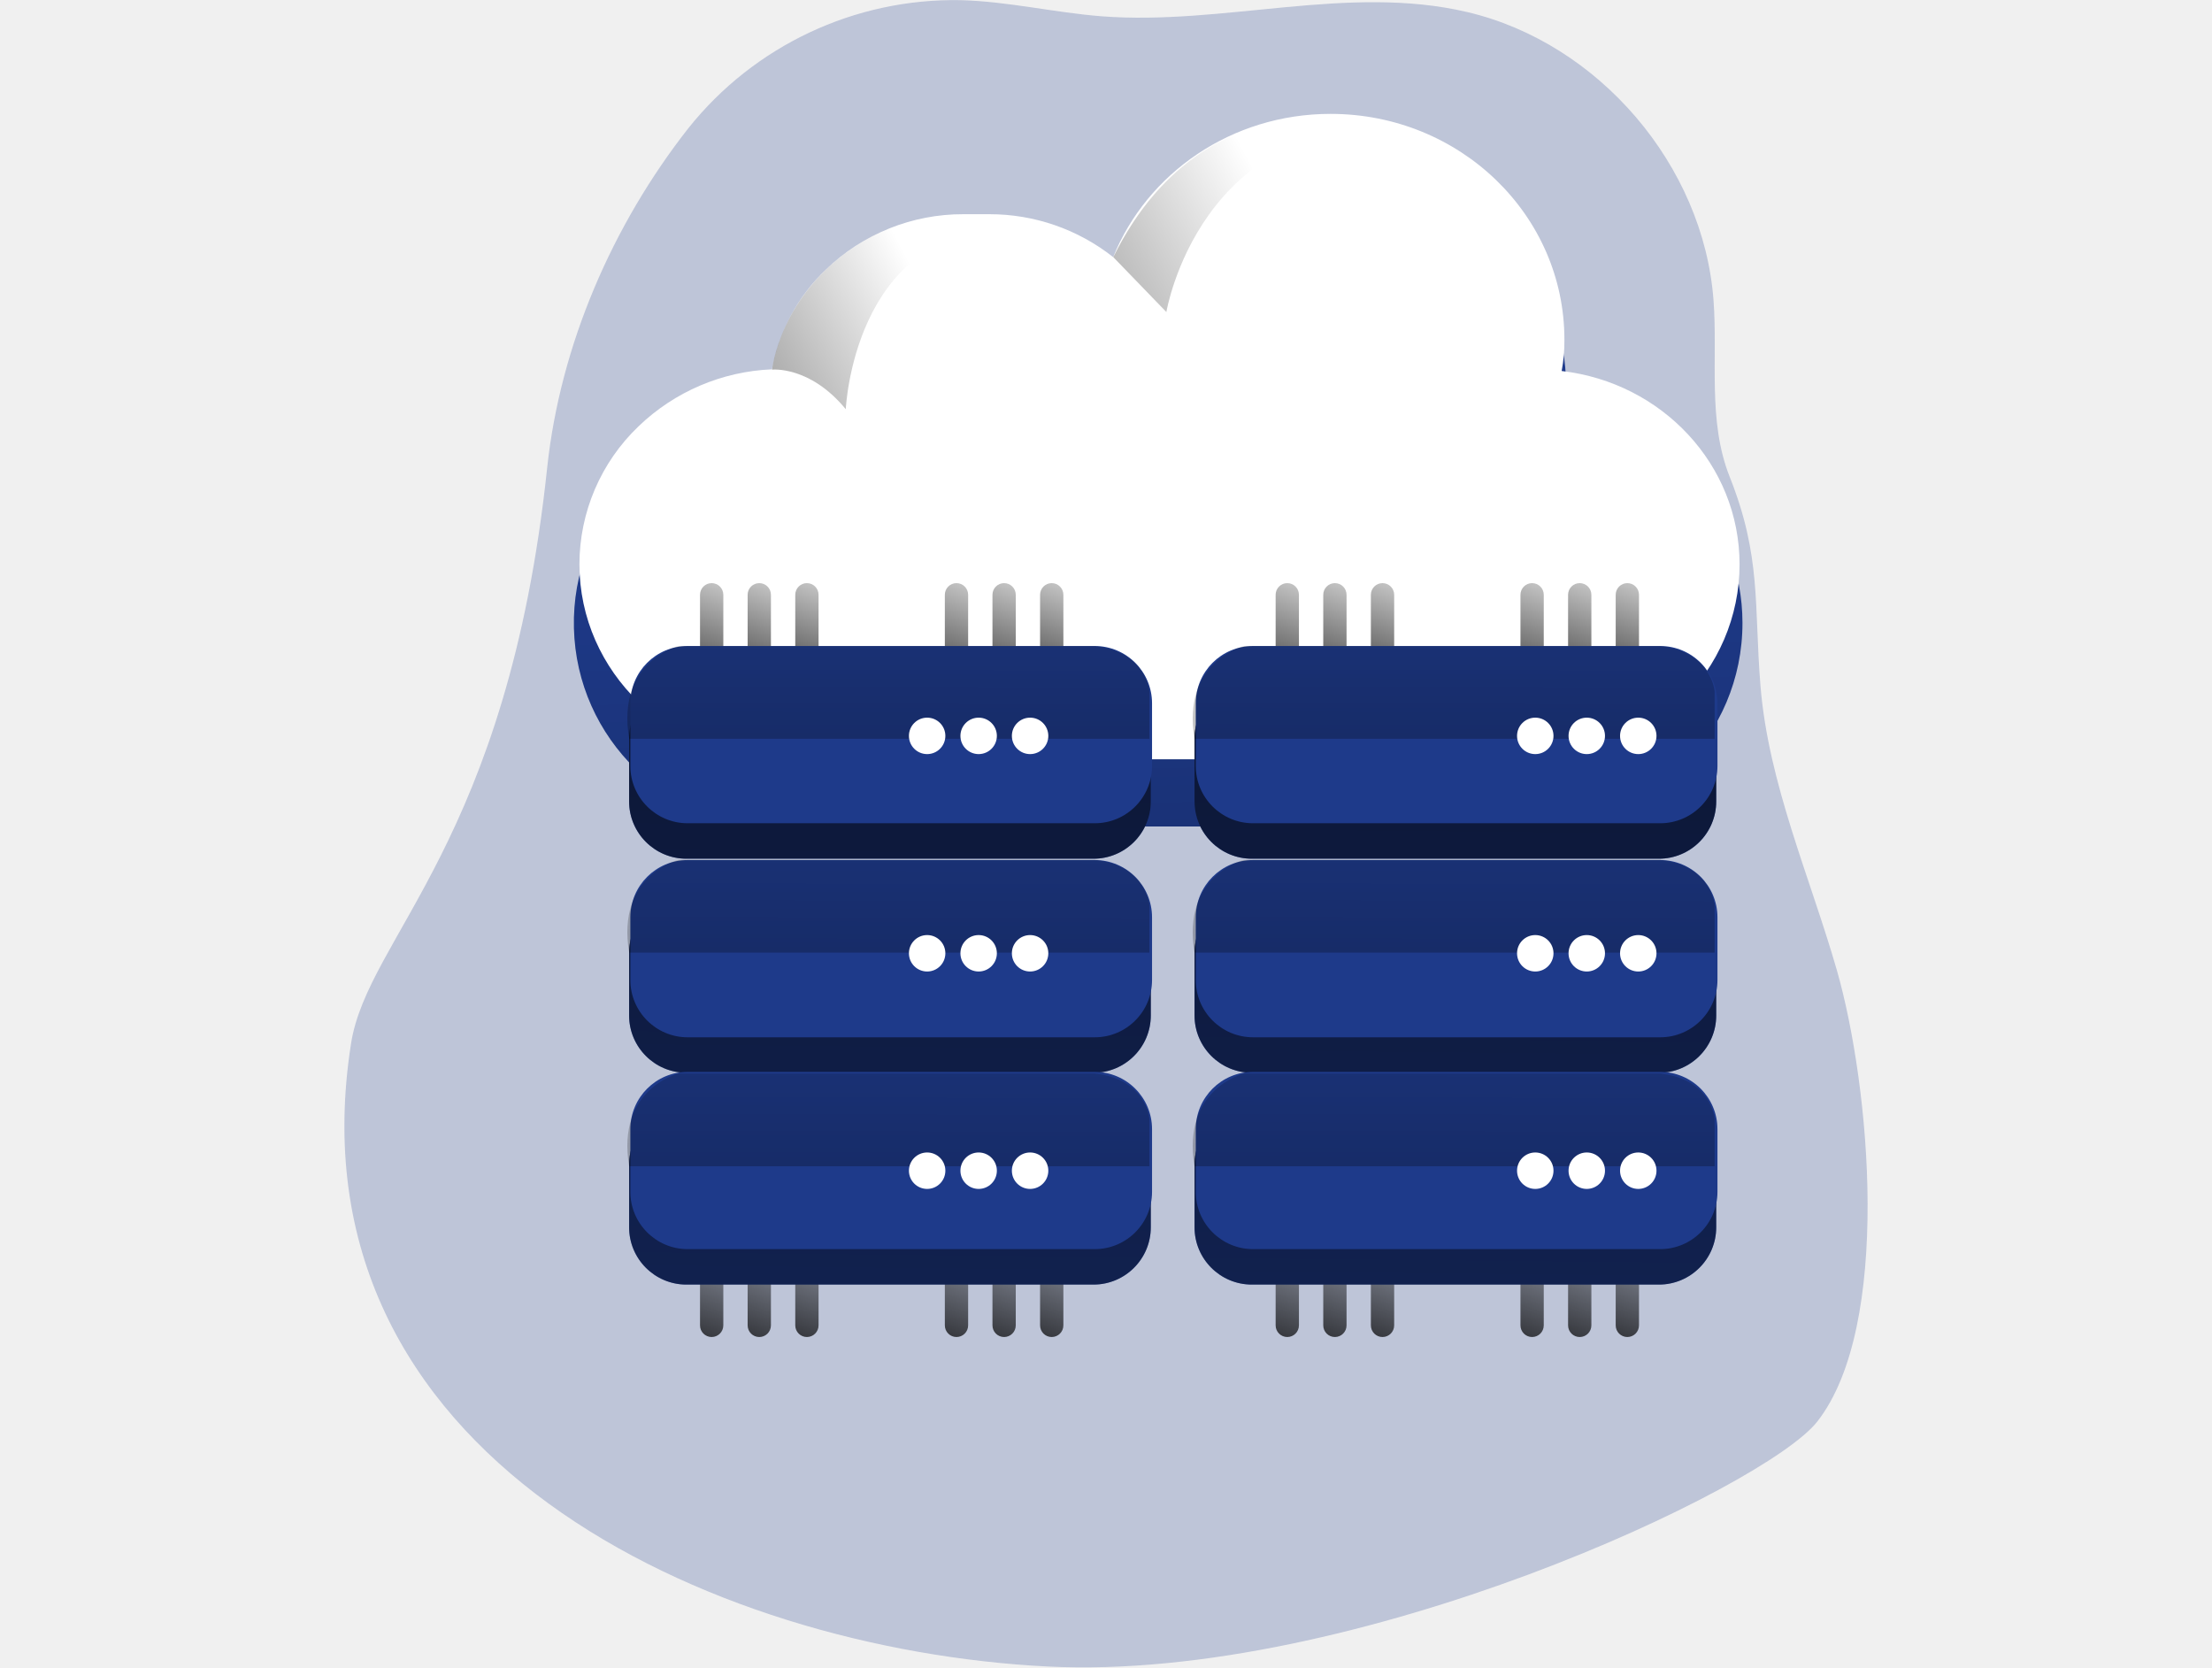
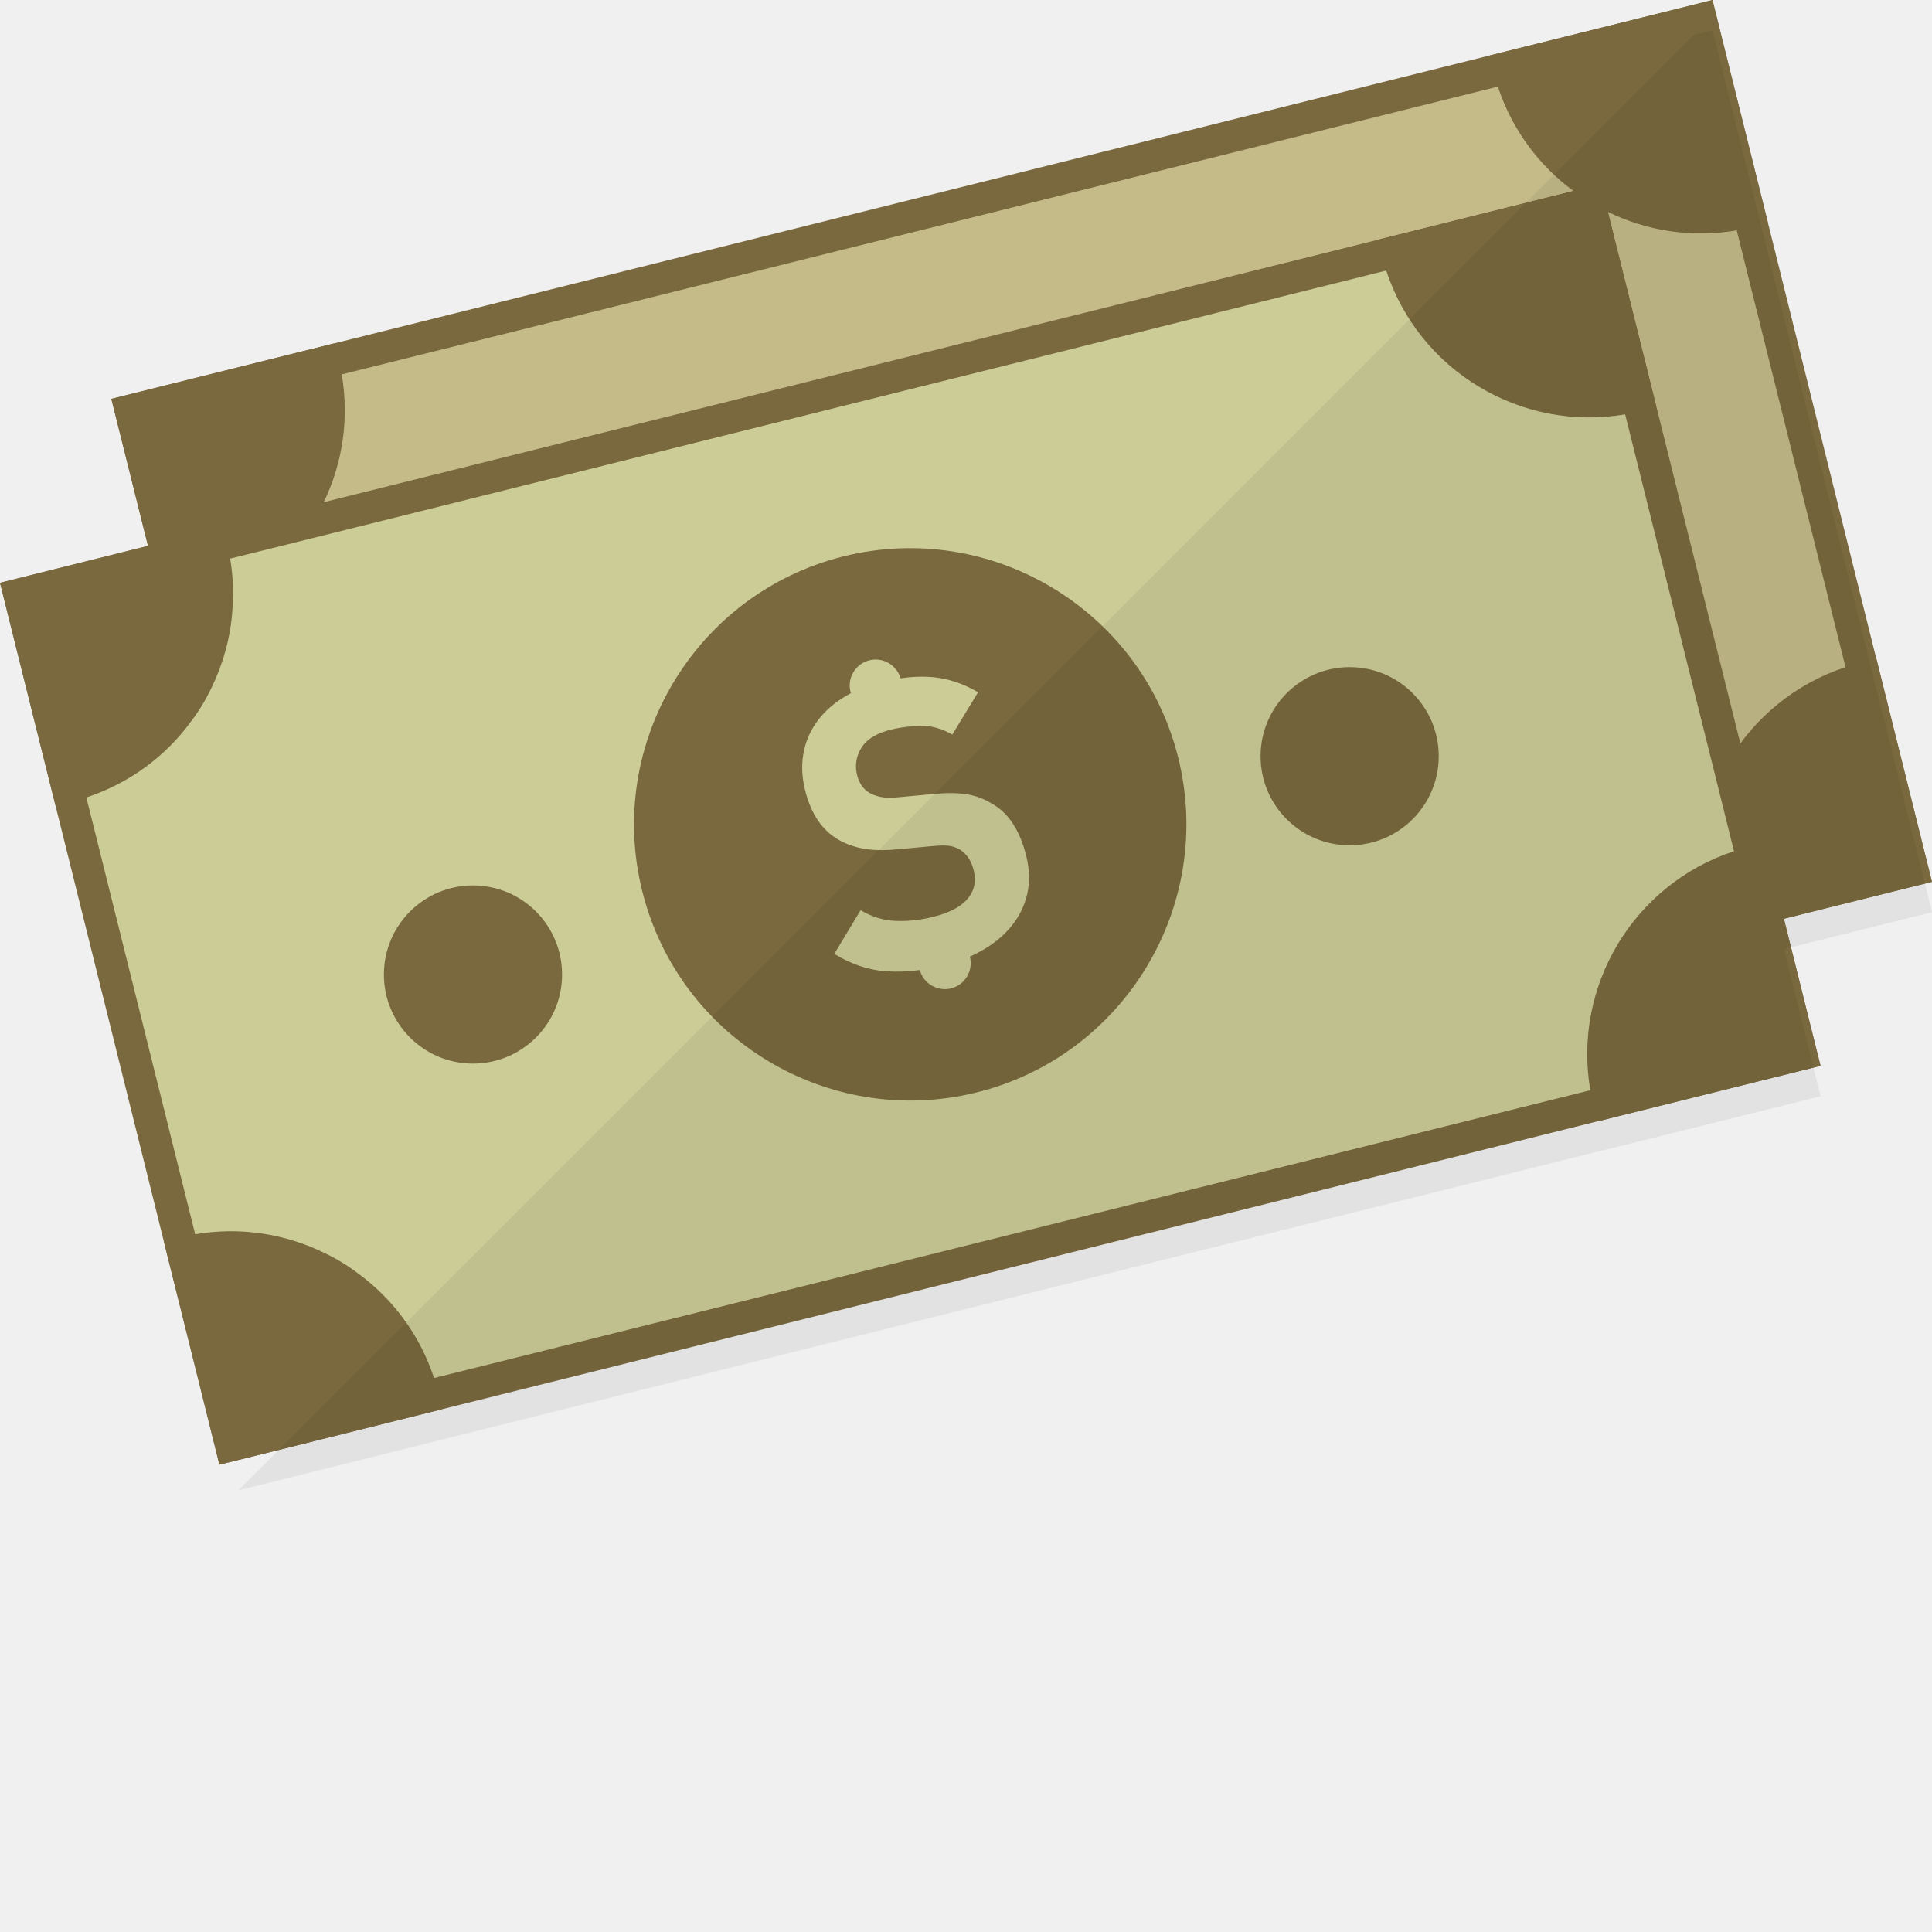
- <svg xmlns="http://www.w3.org/2000/svg" xmlns:xlink="http://www.w3.org/1999/xlink" id="Layer_1" data-name="Layer 1" viewBox="0 0 294.27 322.1" width="406" height="306" class="illustration styles_illustrationTablet__1DWOa">
-   <defs>
-     <linearGradient id="linear-gradient" x1="219.04" y1="101.03" x2="230.3" y2="546.98" gradientUnits="userSpaceOnUse">
-       <stop offset="0" stop-opacity="0" />
-       <stop offset="0.95" />
-     </linearGradient>
-     <linearGradient id="linear-gradient-2" x1="77.37" y1="104.91" x2="63.11" y2="143.39" xlink:href="#linear-gradient" />
-     <linearGradient id="linear-gradient-3" x1="86.57" y1="104.91" x2="72.31" y2="143.39" xlink:href="#linear-gradient" />
-     <linearGradient id="linear-gradient-4" x1="95.77" y1="104.91" x2="81.5" y2="143.39" xlink:href="#linear-gradient" />
-     <linearGradient id="linear-gradient-5" x1="124.67" y1="104.91" x2="110.41" y2="143.39" xlink:href="#linear-gradient" />
-     <linearGradient id="linear-gradient-6" x1="133.87" y1="104.91" x2="119.61" y2="143.39" xlink:href="#linear-gradient" />
-     <linearGradient id="linear-gradient-7" x1="143.07" y1="104.91" x2="128.8" y2="143.39" xlink:href="#linear-gradient" />
-     <linearGradient id="linear-gradient-8" x1="188.58" y1="104.91" x2="174.32" y2="143.39" xlink:href="#linear-gradient" />
-     <linearGradient id="linear-gradient-9" x1="197.78" y1="104.91" x2="183.51" y2="143.39" xlink:href="#linear-gradient" />
-     <linearGradient id="linear-gradient-10" x1="206.98" y1="104.91" x2="192.71" y2="143.39" xlink:href="#linear-gradient" />
-     <linearGradient id="linear-gradient-11" x1="235.88" y1="104.91" x2="221.62" y2="143.39" xlink:href="#linear-gradient" />
-     <linearGradient id="linear-gradient-12" x1="245.08" y1="104.91" x2="230.81" y2="143.39" xlink:href="#linear-gradient" />
-     <linearGradient id="linear-gradient-13" x1="254.28" y1="104.91" x2="240.01" y2="143.39" xlink:href="#linear-gradient" />
-     <linearGradient id="linear-gradient-14" x1="77.37" y1="231.42" x2="63.11" y2="269.89" xlink:href="#linear-gradient" />
-     <linearGradient id="linear-gradient-15" x1="86.57" y1="231.42" x2="72.31" y2="269.89" xlink:href="#linear-gradient" />
-     <linearGradient id="linear-gradient-16" x1="95.77" y1="231.42" x2="81.5" y2="269.89" xlink:href="#linear-gradient" />
-     <linearGradient id="linear-gradient-17" x1="124.67" y1="231.42" x2="110.41" y2="269.89" xlink:href="#linear-gradient" />
-     <linearGradient id="linear-gradient-18" x1="133.87" y1="231.42" x2="119.61" y2="269.89" xlink:href="#linear-gradient" />
-     <linearGradient id="linear-gradient-19" x1="143.07" y1="231.42" x2="128.8" y2="269.89" xlink:href="#linear-gradient" />
-     <linearGradient id="linear-gradient-20" x1="188.58" y1="231.42" x2="174.32" y2="269.89" xlink:href="#linear-gradient" />
-     <linearGradient id="linear-gradient-21" x1="197.78" y1="231.42" x2="183.51" y2="269.89" xlink:href="#linear-gradient" />
-     <linearGradient id="linear-gradient-22" x1="206.98" y1="231.42" x2="192.71" y2="269.89" xlink:href="#linear-gradient" />
-     <linearGradient id="linear-gradient-23" x1="235.88" y1="231.42" x2="221.62" y2="269.89" xlink:href="#linear-gradient" />
-     <linearGradient id="linear-gradient-24" x1="245.08" y1="231.42" x2="230.81" y2="269.89" xlink:href="#linear-gradient" />
-     <linearGradient id="linear-gradient-25" x1="254.28" y1="231.42" x2="240.01" y2="269.89" xlink:href="#linear-gradient" />
-     <linearGradient id="linear-gradient-26" x1="240.06" y1="36.52" x2="124.25" y2="97.52" xlink:href="#linear-gradient" />
-     <linearGradient id="linear-gradient-27" x1="174.18" y1="55.74" x2="76.57" y2="107.16" xlink:href="#linear-gradient" />
-     <linearGradient id="linear-gradient-28" x1="101.63" y1="524.89" x2="108.39" y2="-149.12" xlink:href="#linear-gradient" />
-     <linearGradient id="linear-gradient-29" x1="102.04" y1="524.89" x2="108.8" y2="-149.12" xlink:href="#linear-gradient" />
-     <linearGradient id="linear-gradient-30" x1="102.45" y1="524.89" x2="109.21" y2="-149.11" xlink:href="#linear-gradient" />
-     <linearGradient id="linear-gradient-31" x1="210.85" y1="525.98" x2="217.61" y2="-148.03" xlink:href="#linear-gradient" />
-     <linearGradient id="linear-gradient-32" x1="211.27" y1="525.98" x2="218.03" y2="-148.02" xlink:href="#linear-gradient" />
-     <linearGradient id="linear-gradient-33" x1="211.68" y1="525.99" x2="218.44" y2="-148.02" xlink:href="#linear-gradient" />
-     <linearGradient id="linear-gradient-34" x1="167.49" y1="91.56" x2="166.93" y2="310.04" xlink:href="#linear-gradient" />
-     <linearGradient id="linear-gradient-35" x1="276.73" y1="91.56" x2="276.17" y2="310.04" xlink:href="#linear-gradient" />
-     <linearGradient id="linear-gradient-36" x1="167.49" y1="132.85" x2="166.93" y2="351.33" xlink:href="#linear-gradient" />
-     <linearGradient id="linear-gradient-37" x1="276.73" y1="132.85" x2="276.17" y2="351.33" xlink:href="#linear-gradient" />
-     <linearGradient id="linear-gradient-38" x1="167.49" y1="174.15" x2="166.93" y2="392.62" xlink:href="#linear-gradient" />
-     <linearGradient id="linear-gradient-39" x1="276.73" y1="174.15" x2="276.17" y2="392.62" xlink:href="#linear-gradient" />
-   </defs>
-   <path d="M326.79,58c-1.93-26.07-22.17-49.75-47.63-55.71-23-5.39-47,2.63-70.56.83C199.45,2.41,190.45.23,181.28,0a65.74,65.74,0,0,0-52.57,24.76C114.05,43.45,104,66.61,101.46,90.24c-7.64,72.5-34.65,90.62-37.9,111.3C51,281.36,133,318.62,198.1,321.91c59.39,3,138.76-34.56,148.73-47.31,14.44-18.45,10.24-64.75,3.77-87.26-5.18-18-13.21-36-14.74-54.88-1.27-15.65.21-24.88-5.95-40.38C325.61,81.26,327.63,69.31,326.79,58Z" transform="translate(-62.28 0.03)" fill="#1e3a8a" opacity="0.24" style="isolation: isolate;" />
-   <path d="M332.38,120.31a39.3,39.3,0,0,1-39.31,39.32h-147a39.3,39.3,0,0,1-1.93-78.56,37.86,37.86,0,0,1,37.25-31.33h5.05a38,38,0,0,1,24.09,8.64A45.47,45.47,0,0,1,298.32,75a33.23,33.23,0,0,1-.53,6.32A39.29,39.29,0,0,1,332.38,120.31Z" transform="translate(-62.28 0.03)" fill="#1e3a8a" />
-   <path d="M332.38,120.31a39.3,39.3,0,0,1-39.31,39.32h-147a39.3,39.3,0,0,1-1.93-78.56,37.86,37.86,0,0,1,37.25-31.33h5.05a38,38,0,0,1,24.09,8.64A45.47,45.47,0,0,1,298.32,75a33.23,33.23,0,0,1-.53,6.32A39.29,39.29,0,0,1,332.38,120.31Z" transform="translate(-62.28 0.03)" fill="url(#linear-gradient)" />
-   <path d="M331.82,109a36.82,36.82,0,0,1-11.43,26.65,39.65,39.65,0,0,1-27.61,11h-146c-21.59,0-39.1-16.83-39.1-37.68a36.93,36.93,0,0,1,11.43-26.65,39.52,39.52,0,0,1,25.76-11A35.52,35.52,0,0,1,155.34,52a38.1,38.1,0,0,1,26.55-10.65h5a38.52,38.52,0,0,1,23.91,8.29c6.54-16.19,22.85-27.67,42-27.67,25,0,45.18,19.51,45.18,43.61a30.63,30.63,0,0,1-.53,6.06C316.83,73.87,331.82,89.74,331.82,109Z" transform="translate(-62.28 0.03)" fill="#fff" />
-   <rect x="68.7" y="112.65" width="4.5" height="19.14" rx="2.25" fill="url(#linear-gradient-2)" />
-   <rect x="77.9" y="112.65" width="4.5" height="19.14" rx="2.25" fill="url(#linear-gradient-3)" />
-   <rect x="87.1" y="112.65" width="4.5" height="19.14" rx="2.25" fill="url(#linear-gradient-4)" />
-   <rect x="116" y="112.65" width="4.5" height="19.14" rx="2.25" fill="url(#linear-gradient-5)" />
-   <rect x="125.2" y="112.65" width="4.5" height="19.14" rx="2.25" fill="url(#linear-gradient-6)" />
-   <rect x="134.4" y="112.65" width="4.5" height="19.14" rx="2.25" fill="url(#linear-gradient-7)" />
-   <rect x="179.91" y="112.65" width="4.5" height="19.14" rx="2.25" fill="url(#linear-gradient-8)" />
-   <rect x="189.11" y="112.65" width="4.5" height="19.14" rx="2.25" fill="url(#linear-gradient-9)" />
-   <rect x="198.31" y="112.65" width="4.5" height="19.14" rx="2.25" fill="url(#linear-gradient-10)" />
-   <rect x="227.21" y="112.65" width="4.5" height="19.14" rx="2.25" fill="url(#linear-gradient-11)" />
-   <rect x="236.41" y="112.65" width="4.5" height="19.14" rx="2.25" fill="url(#linear-gradient-12)" />
-   <rect x="245.61" y="112.65" width="4.5" height="19.14" rx="2.25" fill="url(#linear-gradient-13)" />
-   <rect x="68.7" y="239.15" width="4.5" height="19.14" rx="2.25" fill="url(#linear-gradient-14)" />
-   <rect x="77.9" y="239.15" width="4.5" height="19.14" rx="2.25" fill="url(#linear-gradient-15)" />
-   <rect x="87.1" y="239.15" width="4.5" height="19.14" rx="2.25" fill="url(#linear-gradient-16)" />
-   <rect x="116" y="239.15" width="4.5" height="19.14" rx="2.25" fill="url(#linear-gradient-17)" />
-   <rect x="125.2" y="239.15" width="4.5" height="19.14" rx="2.25" fill="url(#linear-gradient-18)" />
-   <rect x="134.4" y="239.15" width="4.5" height="19.14" rx="2.25" fill="url(#linear-gradient-19)" />
-   <rect x="179.91" y="239.15" width="4.5" height="19.14" rx="2.25" fill="url(#linear-gradient-20)" />
-   <rect x="189.11" y="239.15" width="4.5" height="19.14" rx="2.25" fill="url(#linear-gradient-21)" />
-   <rect x="198.31" y="239.15" width="4.5" height="19.14" rx="2.25" fill="url(#linear-gradient-22)" />
-   <rect x="227.21" y="239.15" width="4.5" height="19.14" rx="2.25" fill="url(#linear-gradient-23)" />
-   <rect x="236.41" y="239.15" width="4.5" height="19.14" rx="2.25" fill="url(#linear-gradient-24)" />
-   <rect x="245.61" y="239.15" width="4.5" height="19.14" rx="2.25" fill="url(#linear-gradient-25)" />
-   <path d="M210.82,49.64l10.26,10.61S227.46,22,267.63,24.59C267.63,24.59,229.83,11.25,210.82,49.64Z" transform="translate(-62.28 0.03)" fill="url(#linear-gradient-26)" />
-   <path d="M144.9,71.38s7.3-.8,14.24,7.64c0,0,1.5-34.16,30.5-34.72,0,0-11.88-7.59-28.43,3.1C146.38,57,144.9,71.38,144.9,71.38Z" transform="translate(-62.28 0.03)" fill="url(#linear-gradient-27)" />
-   <rect x="55" y="131.65" width="100.79" height="34.24" rx="11.07" fill="#1e3a8a" />
-   <rect x="55" y="173" width="100.79" height="34.24" rx="11.07" fill="#1e3a8a" />
-   <rect x="55" y="213.92" width="100.79" height="34.24" rx="11.07" fill="#1e3a8a" />
-   <rect x="164.24" y="131.65" width="100.79" height="34.24" rx="11.07" fill="#1e3a8a" />
-   <rect x="164.24" y="173" width="100.79" height="34.24" rx="11.07" fill="#1e3a8a" />
-   <rect x="164.24" y="213.92" width="100.79" height="34.24" rx="11.07" fill="#1e3a8a" />
-   <rect x="55" y="131.65" width="100.79" height="34.24" rx="11.07" fill="url(#linear-gradient-28)" />
-   <rect x="55" y="173" width="100.79" height="34.24" rx="11.07" fill="url(#linear-gradient-29)" />
-   <rect x="55" y="213.92" width="100.79" height="34.24" rx="11.07" fill="url(#linear-gradient-30)" />
-   <rect x="164.24" y="131.65" width="100.79" height="34.24" rx="11.07" fill="url(#linear-gradient-31)" />
-   <rect x="164.24" y="173" width="100.79" height="34.24" rx="11.07" fill="url(#linear-gradient-32)" />
-   <rect x="164.24" y="213.92" width="100.79" height="34.24" rx="11.07" fill="url(#linear-gradient-33)" />
-   <rect x="55.24" y="124.8" width="100.79" height="34.24" rx="11.07" fill="#1e3a8a" />
-   <rect x="55.24" y="166.15" width="100.79" height="34.24" rx="11.07" fill="#1e3a8a" />
-   <rect x="55.24" y="207.07" width="100.79" height="34.24" rx="11.07" fill="#1e3a8a" />
-   <rect x="164.48" y="124.8" width="100.79" height="34.24" rx="11.07" fill="#1e3a8a" />
-   <rect x="164.48" y="166.15" width="100.79" height="34.24" rx="11.07" fill="#1e3a8a" />
-   <rect x="164.48" y="207.07" width="100.79" height="34.24" rx="11.07" fill="#1e3a8a" />
-   <path d="M117.29,142.69H217.8v-9.14s-.56-7.7-10.56-8.78H126.86S114.75,127.63,117.29,142.69Z" transform="translate(-62.28 0.03)" fill="url(#linear-gradient-34)" />
-   <path d="M226.52,142.69H327v-9.14s-.55-7.7-10.55-8.78H236.1S224,127.63,226.52,142.69Z" transform="translate(-62.28 0.03)" fill="url(#linear-gradient-35)" />
-   <path d="M117.29,184H217.8v-9.15s-.56-7.7-10.56-8.78H126.86S114.75,168.92,117.29,184Z" transform="translate(-62.28 0.03)" fill="url(#linear-gradient-36)" />
-   <path d="M226.52,184H327v-9.15s-.55-7.7-10.55-8.78H236.1S224,168.92,226.52,184Z" transform="translate(-62.28 0.03)" fill="url(#linear-gradient-37)" />
-   <path d="M117.29,225.28H217.8v-9.15s-.56-7.7-10.56-8.77H126.86S114.75,210.21,117.29,225.28Z" transform="translate(-62.28 0.03)" fill="url(#linear-gradient-38)" />
-   <path d="M226.52,225.28H327v-9.15s-.55-7.7-10.55-8.77H236.1S224,210.21,226.52,225.28Z" transform="translate(-62.28 0.03)" fill="url(#linear-gradient-39)" />
-   <circle cx="112.58" cy="142.16" r="3.52" fill="#fff" />
-   <circle cx="122.53" cy="142.16" r="3.52" fill="#fff" />
-   <circle cx="132.47" cy="142.16" r="3.52" fill="#fff" />
-   <circle cx="230.07" cy="142.16" r="3.52" fill="#fff" />
-   <circle cx="240.02" cy="142.16" r="3.52" fill="#fff" />
-   <circle cx="249.97" cy="142.16" r="3.52" fill="#fff" />
-   <circle cx="112.58" cy="184.16" r="3.52" fill="#fff" />
-   <circle cx="122.53" cy="184.16" r="3.52" fill="#fff" />
-   <circle cx="132.47" cy="184.16" r="3.52" fill="#fff" />
-   <circle cx="230.07" cy="184.16" r="3.52" fill="#fff" />
-   <circle cx="240.02" cy="184.16" r="3.52" fill="#fff" />
-   <circle cx="249.97" cy="184.16" r="3.52" fill="#fff" />
-   <circle cx="112.58" cy="226.16" r="3.52" fill="#fff" />
-   <circle cx="122.53" cy="226.16" r="3.52" fill="#fff" />
-   <circle cx="132.47" cy="226.16" r="3.52" fill="#fff" />
-   <circle cx="230.07" cy="226.16" r="3.52" fill="#fff" />
-   <circle cx="240.02" cy="226.16" r="3.52" fill="#fff" />
-   <circle cx="249.97" cy="226.16" r="3.52" fill="#fff" />
+ <svg xmlns="http://www.w3.org/2000/svg" version="1.1" id="_x36_" viewBox="0 0 512 512" xml:space="preserve">
+   <g>
+     <g>
+       <g>
+         <g>
+           <rect x="56.393" y="53.526" transform="matrix(0.9704 -0.2416 0.2416 0.9704 -32.9774 70.4523)" style="fill:#C5BB89;" width="428.744" height="232.315" />
+           <path style="fill:#7A693E;" d="M497.291,174.76L468.517,59.003L456.016,8.797L453.832,0l-5.292,1.323L394.83,14.684      L88.504,91.018l-59.003,14.684l9.723,38.96l0.992,4.167l1.058,4.101l2.91,11.708l6.548,26.392l22.291,89.364l12.832,51.595      l1.852,7.341l7.276-1.786l51.661-12.898l279.536-69.587l26.856-6.681l11.444-2.844l4.167-1.059l4.102-0.992l39.225-9.789      L497.291,174.76z M432.6,244.677l-160.34,39.952l-27.65,6.88l-100.014,24.938L93.928,329.08l-12.634-50.735l-24.408-97.897      l-4.432-17.859l-2.91-11.708l-1.058-4.1l-0.992-4.168l-7.673-30.758L90.555,99.22l306.392-76.267l50.668-12.634l12.634,50.735      l28.84,115.757l12.634,50.669l-31.022,7.739l-4.167,0.992l-4.101,1.059l-11.444,2.844L432.6,244.677z" />
+         </g>
+         <g>
+           <g>
+             <path style="fill:#7A693E;" d="M288.449,240.704c-39.161,9.751-78.953-14.175-88.705-53.336       c-9.751-39.161,14.175-78.953,53.336-88.705c39.161-9.751,78.953,14.175,88.705,53.336       C351.536,191.16,327.61,230.953,288.449,240.704z" />
+           </g>
+         </g>
+         <g>
+           <path style="fill:#C5BB89;" d="M297.958,169.475c-1.542-2.386-3.532-4.224-5.965-5.514c-1.977-1.188-4.174-1.952-6.593-2.298      c-2.419-0.346-5.373-0.343-8.861,0.015l-0.674,0.063l-8.418,0.779c-1.627,0.19-3.035,0.171-4.222-0.044      c-0.495-0.086-0.968-0.202-1.421-0.342c-0.627-0.195-1.205-0.439-1.745-0.729c-0.947-0.564-1.679-1.256-2.215-2.071      c-0.529-0.816-0.917-1.704-1.157-2.667c-0.634-2.545-0.266-4.951,1.101-7.224c0.187-0.311,0.396-0.61,0.634-0.89      c1.47-1.813,3.868-3.13,7.19-3.957c1.803-0.449,3.721-0.754,5.757-0.91c0.682-0.053,1.375-0.09,2.083-0.113      c2.824-0.081,5.645,0.694,8.459,2.326l6.832-11.224c-3.928-2.303-7.942-3.636-12.046-4c-2.631-0.231-5.469-0.134-8.499,0.306      c-0.491-1.725-1.62-3.118-3.066-3.983c-1.507-0.911-3.363-1.243-5.194-0.787c-3.663,0.912-5.92,4.657-5.006,8.326l0.1,0.4      c-0.845,0.438-1.652,0.904-2.419,1.409c-2.886,1.882-5.183,4.079-6.894,6.58c-1.709,2.506-2.814,5.262-3.304,8.265      c-0.495,3.004-0.326,6.157,0.496,9.455c1.556,6.249,4.504,10.624,8.842,13.114c2.046,1.171,4.32,1.971,6.835,2.404      c1.986,0.337,4.24,0.44,6.783,0.293c0.687-0.036,1.388-0.087,2.116-0.158l9.092-0.842c1.022-0.101,1.907-0.155,2.66-0.17      c0.669-0.007,1.234,0.013,1.692,0.071c0.978,0.12,1.929,0.431,2.859,0.926c1.884,1.137,3.148,2.977,3.78,5.516      c0.736,2.956,0.199,5.497-1.605,7.62c-0.693,0.825-1.579,1.569-2.652,2.23c-1.706,1.059-3.887,1.916-6.548,2.579      c-2.261,0.563-4.502,0.906-6.713,1.025c-1.075,0.058-2.138,0.065-3.202,0.022c-3.242-0.141-6.322-1.085-9.239-2.84      l-6.966,11.578c4.478,2.757,9.071,4.291,13.786,4.613c2.806,0.194,5.763,0.079,8.872-0.338c0.966,3.582,4.668,5.769,8.285,4.868      c3.669-0.914,5.918-4.662,5.006-8.326l-0.023-0.093c1.275-0.564,2.497-1.194,3.667-1.886c3.086-1.821,5.608-3.982,7.577-6.479      c1.97-2.497,3.299-5.291,3.989-8.38c0.69-3.089,0.587-6.419-0.302-9.989C300.683,174.706,299.502,171.867,297.958,169.475z" />
+         </g>
+         <g>
+           <circle style="fill:#7A693E;" cx="154.893" cy="209.476" r="23.609" />
+         </g>
+         <g>
+           <path style="fill:#7A693E;" d="M85.793,133.087c-0.794,1.72-1.72,3.373-2.646,5.027v0.066c-1.191,1.852-2.381,3.572-3.77,5.292      c-4.697,6.085-10.65,11.245-17.661,15.015c-2.91,1.654-6.02,3.043-9.261,4.101c-1.323,0.397-2.712,0.795-4.101,1.191      c-1.389,0.33-2.778,0.595-4.167,0.86l-2.91-11.708l-1.058-4.101l-0.992-4.167l-9.723-38.96l59.003-14.684      c0.397,1.323,0.794,2.646,1.124,4.035c0.397,1.389,0.662,2.778,0.926,4.167C92.605,111.06,90.754,122.834,85.793,133.087z" />
+         </g>
+         <g>
+           <path style="fill:#7A693E;" d="M145.792,320.508c0.345,1.384,0.632,2.772,0.871,4.163L87.712,339.35l-14.679-58.951      c1.331-0.438,2.692-0.836,4.085-1.183c1.384-0.345,2.772-0.632,4.162-0.871c27.579-4.736,54.58,11.499,63.33,38.078      C145.05,317.763,145.448,319.124,145.792,320.508z" />
+         </g>
+         <g>
+           <path style="fill:#7A693E;" d="M468.517,59.003c-1.389,0.396-2.712,0.793-4.101,1.124c-1.389,0.397-2.778,0.662-4.167,0.926      c-11.973,2.05-23.813,0.132-34.132-4.895c-3.241-1.521-6.284-3.374-9.128-5.556c-9.128-6.681-16.272-16.206-20.042-27.65      c-0.463-1.323-0.86-2.712-1.191-4.101c-0.397-1.389-0.662-2.778-0.926-4.167l53.711-13.361L453.832,0l2.183,8.797      L468.517,59.003z" />
+         </g>
+         <g>
+           <path style="fill:#7A693E;" d="M497.321,174.748L512,233.699l-58.951,14.679c-0.441-1.34-0.838-2.701-1.183-4.085      c-0.345-1.384-0.632-2.772-0.871-4.163c-4.736-27.579,11.499-54.579,38.078-63.329c1.331-0.438,2.692-0.836,4.085-1.183      C494.542,175.275,495.93,174.987,497.321,174.748z" />
+         </g>
+         <g>
+           <circle style="fill:#7A693E;" cx="387.221" cy="151.625" r="23.609" />
+         </g>
+       </g>
+       <g>
+         <g>
+           <rect x="26.844" y="102.305" transform="matrix(0.9704 -0.2416 0.2416 0.9704 -45.6392 64.7579)" style="fill:#CCCC97;" width="428.745" height="232.315" />
+           <path style="fill:#7A693E;" d="M472.751,243.486l-0.992-4.166l-1.058-4.102l-2.91-11.708l-6.549-26.393l-22.291-89.364      l-12.832-51.594l-1.852-7.342l-7.276,1.786l-51.661,12.898L85.793,133.087l-26.856,6.681l-11.444,2.844l-4.167,1.059      l-4.101,0.992L0,154.452l14.685,58.937l28.774,115.757l10.055,40.349l4.63,18.654l11.245-2.779l47.758-11.907l306.325-76.333      l59.003-14.684L472.751,243.486z M79.376,143.473l160.339-39.953l27.649-6.88l100.014-24.938l50.669-12.633l12.634,50.734      l24.408,97.897l4.432,17.859l2.91,11.708l1.058,4.101l0.992,4.167l7.673,30.758l-50.734,12.634l-306.392,76.267L64.361,377.83      l-12.634-50.734l-28.84-115.757L10.253,160.67l31.023-7.739l4.167-0.992l4.101-1.059l11.444-2.844L79.376,143.473z" />
+         </g>
+         <g>
+           <g>
+             <path style="fill:#7A693E;" d="M258.901,289.483c-39.161,9.751-78.953-14.175-88.705-53.336       c-9.751-39.161,14.175-78.953,53.336-88.705c39.161-9.751,78.953,14.175,88.705,53.336       C321.988,239.939,298.061,279.731,258.901,289.483z" />
+           </g>
+         </g>
+         <g>
+           <path style="fill:#CCCC97;" d="M268.41,218.253c-1.542-2.386-3.532-4.223-5.965-5.514c-1.977-1.188-4.173-1.952-6.593-2.298      c-2.419-0.346-5.373-0.343-8.861,0.015l-0.674,0.063l-8.418,0.779c-1.627,0.19-3.035,0.171-4.222-0.045      c-0.496-0.086-0.968-0.202-1.421-0.342c-0.627-0.195-1.205-0.439-1.745-0.729c-0.947-0.564-1.679-1.256-2.215-2.071      c-0.529-0.816-0.917-1.704-1.157-2.667c-0.634-2.545-0.266-4.951,1.101-7.224c0.187-0.311,0.396-0.61,0.634-0.89      c1.47-1.813,3.868-3.13,7.19-3.957c1.803-0.449,3.721-0.754,5.757-0.91c0.682-0.053,1.375-0.09,2.083-0.113      c2.824-0.081,5.645,0.693,8.459,2.326l6.833-11.225c-3.928-2.303-7.942-3.636-12.046-4c-2.631-0.231-5.469-0.134-8.499,0.306      c-0.491-1.724-1.62-3.118-3.066-3.982c-1.507-0.911-3.363-1.243-5.195-0.787c-3.663,0.912-5.92,4.657-5.006,8.326l0.1,0.4      c-0.845,0.438-1.652,0.904-2.419,1.409c-2.886,1.882-5.183,4.079-6.893,6.58c-1.709,2.506-2.814,5.262-3.304,8.265      c-0.495,3.004-0.326,6.157,0.495,9.455c1.556,6.249,4.504,10.624,8.842,13.114c2.046,1.171,4.32,1.971,6.835,2.404      c1.986,0.336,4.24,0.44,6.783,0.293c0.687-0.036,1.388-0.087,2.116-0.158l9.092-0.842c1.022-0.101,1.907-0.155,2.66-0.17      c0.669-0.007,1.234,0.013,1.692,0.071c0.978,0.12,1.929,0.431,2.859,0.926c1.884,1.137,3.148,2.977,3.781,5.516      c0.736,2.956,0.199,5.497-1.605,7.62c-0.693,0.825-1.579,1.569-2.652,2.23c-1.706,1.059-3.887,1.916-6.548,2.578      c-2.261,0.563-4.502,0.906-6.713,1.025c-1.075,0.058-2.138,0.064-3.202,0.021c-3.242-0.141-6.321-1.085-9.239-2.839      l-6.966,11.578c4.478,2.757,9.071,4.291,13.786,4.613c2.806,0.194,5.763,0.079,8.873-0.338c0.966,3.582,4.668,5.769,8.285,4.868      c3.669-0.914,5.918-4.662,5.006-8.326l-0.023-0.093c1.275-0.564,2.497-1.194,3.667-1.886c3.086-1.821,5.608-3.982,7.577-6.479      c1.97-2.497,3.299-5.291,3.989-8.38c0.69-3.09,0.587-6.419-0.302-9.989C271.134,223.484,269.953,220.645,268.41,218.253z" />
+         </g>
+         <g>
+           <circle style="fill:#7A693E;" cx="125.344" cy="258.255" r="23.609" />
+         </g>
+         <g>
+           <path style="fill:#7A693E;" d="M61.715,158.487c-0.066,7.673-1.786,15.148-4.829,21.96c-0.86,1.985-1.852,3.903-2.91,5.756      c-0.992,1.654-2.051,3.307-3.241,4.828c-6.681,9.26-16.272,16.471-27.848,20.308c-1.323,0.463-2.646,0.859-4.035,1.19h-0.066      c-1.389,0.331-2.778,0.661-4.101,0.86L0,154.452l39.225-9.79l4.101-0.992l4.167-1.059l11.444-2.844      c0.463,1.323,0.86,2.712,1.19,4.101c0.331,1.389,0.595,2.779,0.86,4.167C61.583,151.542,61.847,155.048,61.715,158.487z" />
+         </g>
+         <g>
+           <path style="fill:#7A693E;" d="M117.146,373.464l-47.758,11.907l-11.245,2.779l-4.63-18.654l-10.055-40.349      c1.389-0.396,2.712-0.794,4.101-1.125c1.389-0.397,2.778-0.661,4.167-0.925c11.972-2.051,23.813-0.132,34.132,4.895      c3.242,1.521,6.284,3.373,9.128,5.555c9.128,6.681,16.272,16.206,20.043,27.65c0.463,1.323,0.86,2.712,1.191,4.101      C116.617,370.686,116.881,372.075,117.146,373.464z" />
+         </g>
+         <g>
+           <path style="fill:#7A693E;" d="M424.264,48.799l14.679,58.951c-1.341,0.441-2.701,0.838-4.085,1.183      c-1.393,0.347-2.782,0.634-4.163,0.871c-27.579,4.736-54.58-11.498-63.329-38.078c-0.441-1.34-0.838-2.701-1.183-4.085      c-0.345-1.384-0.632-2.772-0.871-4.163L424.264,48.799z" />
+         </g>
+         <g>
+           <path style="fill:#7A693E;" d="M467.772,223.526l14.679,58.951L423.5,297.157c-0.441-1.34-0.838-2.701-1.182-4.085      c-0.345-1.384-0.632-2.772-0.871-4.163c-4.736-27.579,11.499-54.579,38.078-63.329c1.331-0.438,2.692-0.836,4.085-1.182      C464.993,224.053,466.382,223.766,467.772,223.526z" />
+         </g>
+         <g>
+           <circle style="fill:#7A693E;" cx="357.673" cy="200.403" r="23.609" />
+         </g>
+       </g>
+     </g>
+     <path style="opacity:0.06;fill:#040000;" d="M497.29,182.789l-28.773-115.75l-12.502-50.206l-2.183-8.798l-5.011,1.253   L63.167,394.943l6.221-1.537l47.758-11.907l306.326-76.332l0.02-0.005c0.003,0.01,0.006,0.019,0.009,0.031l58.952-14.68   l-0.006-0.024l0.029-0.007l-9.723-38.961l23.03-5.747L512,241.735l-14.679-58.952C497.31,182.784,497.3,182.788,497.29,182.789z" />
+   </g>
</svg>
